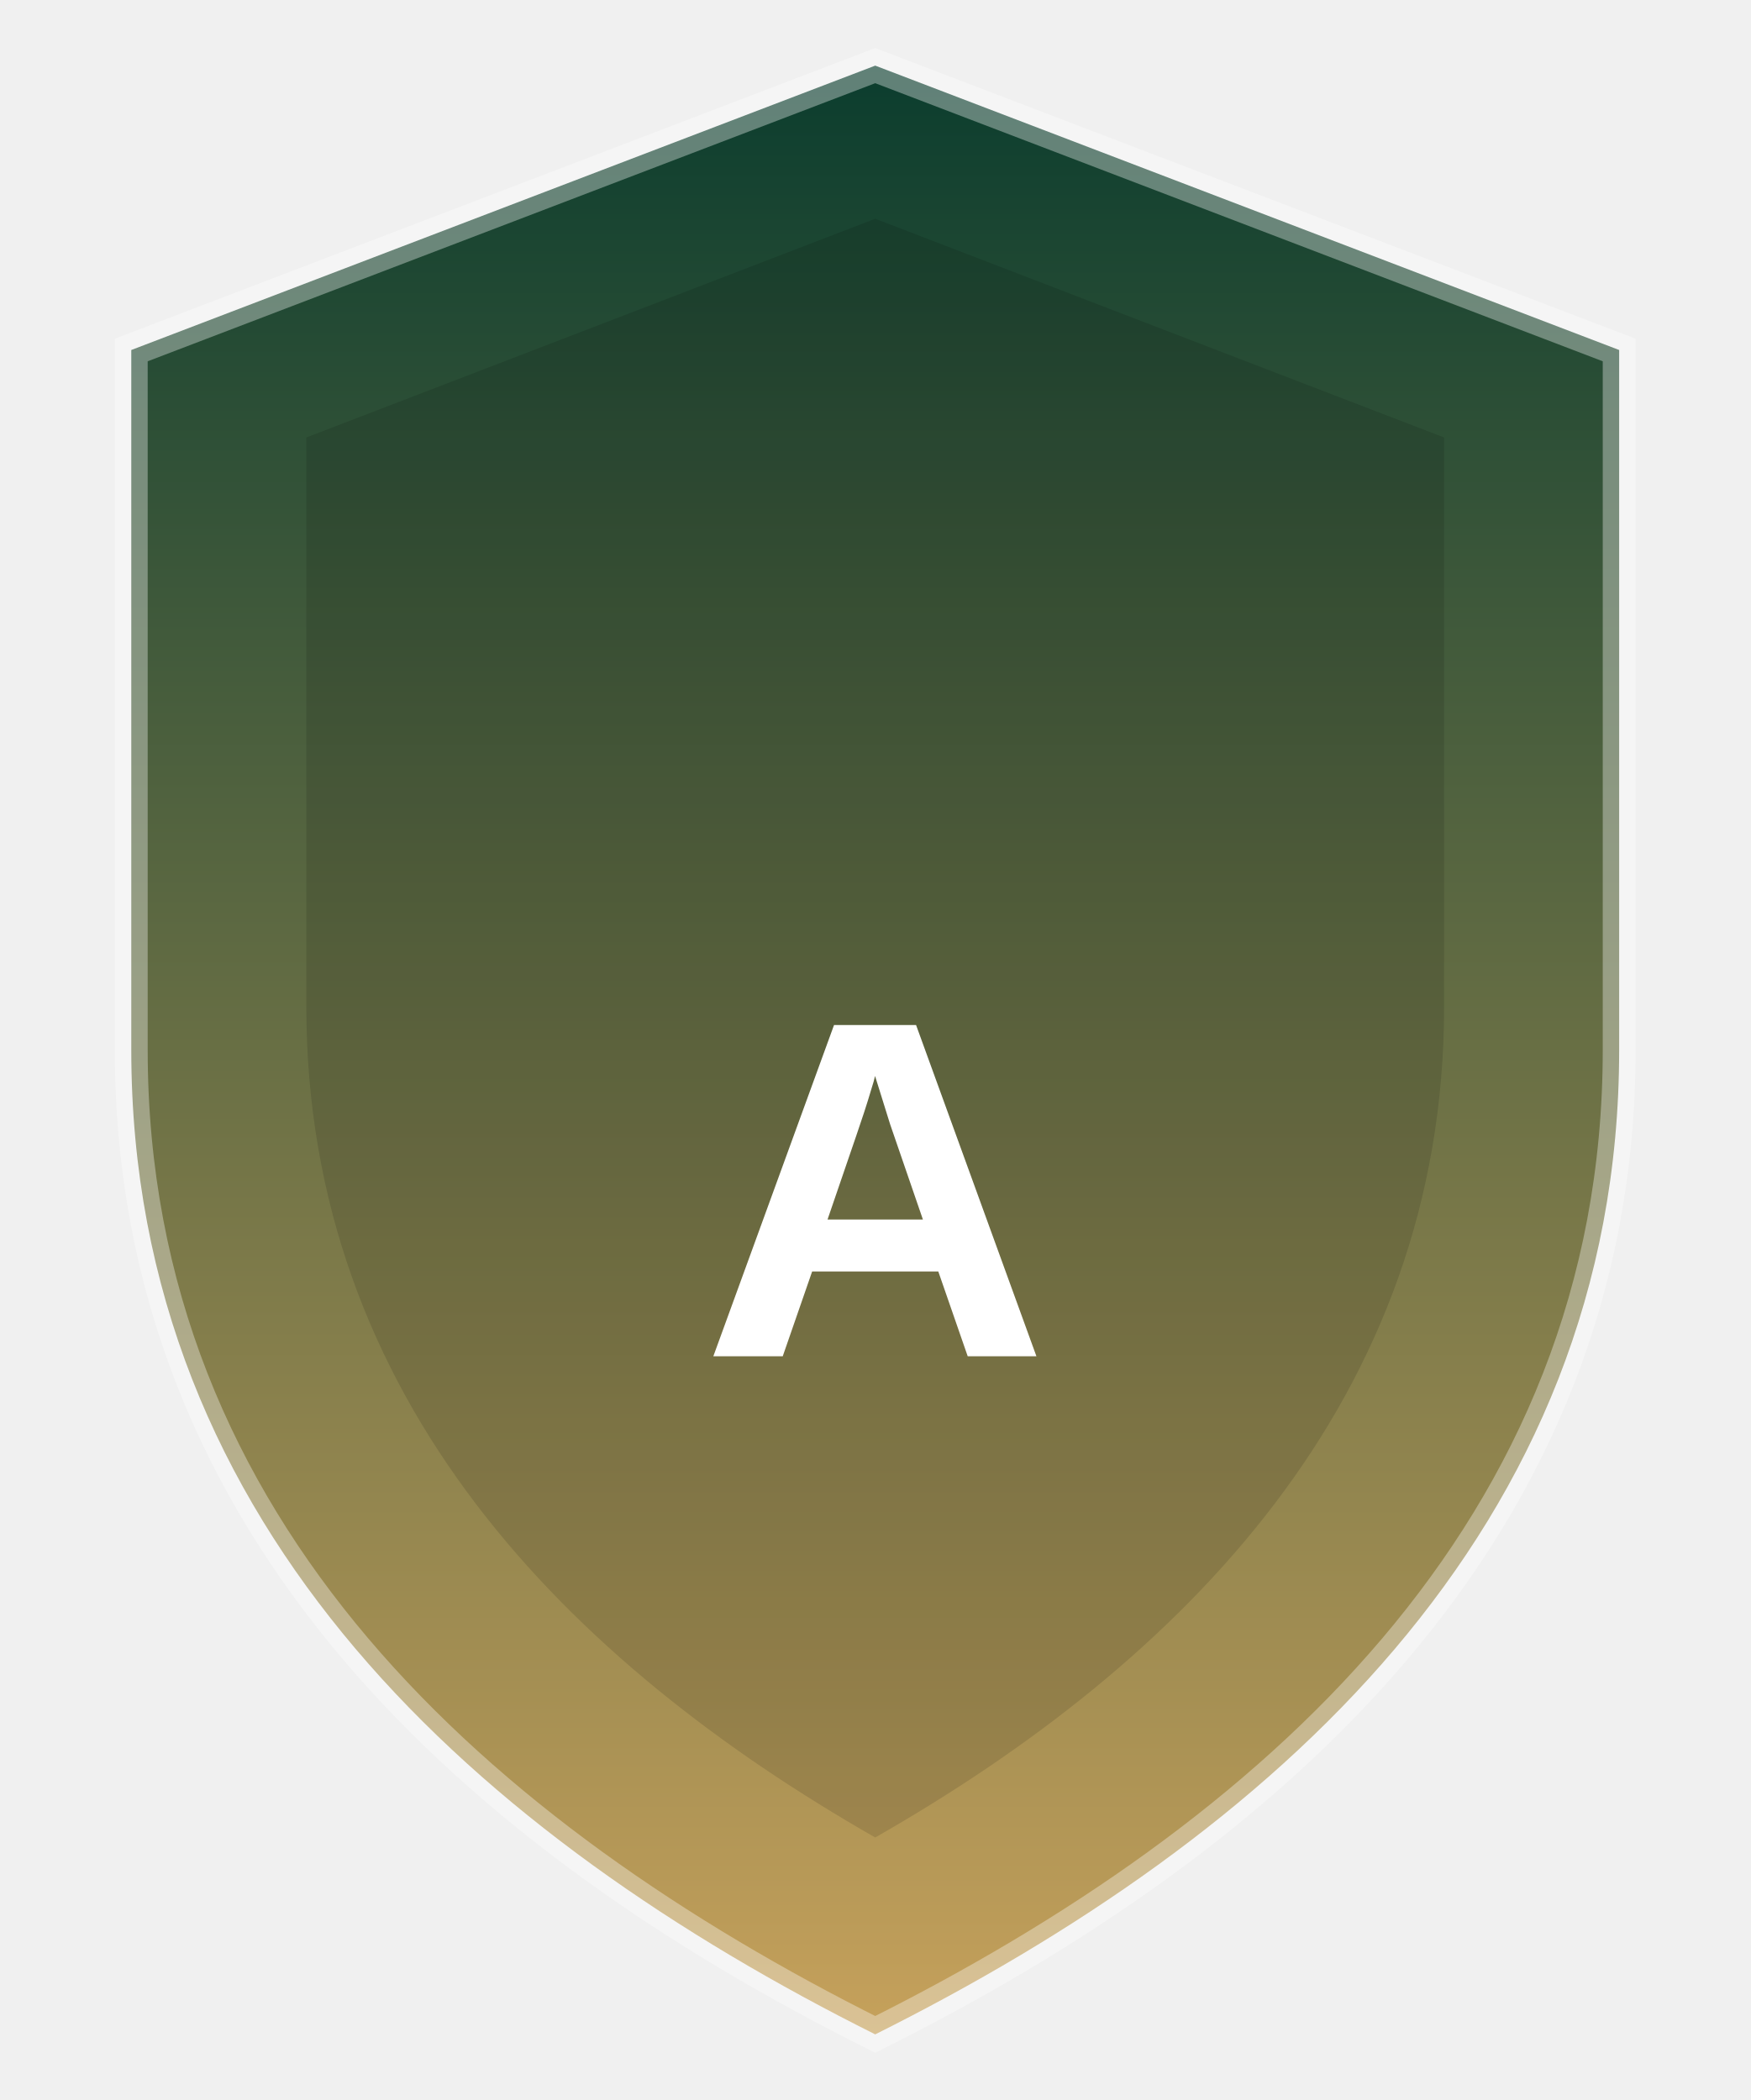
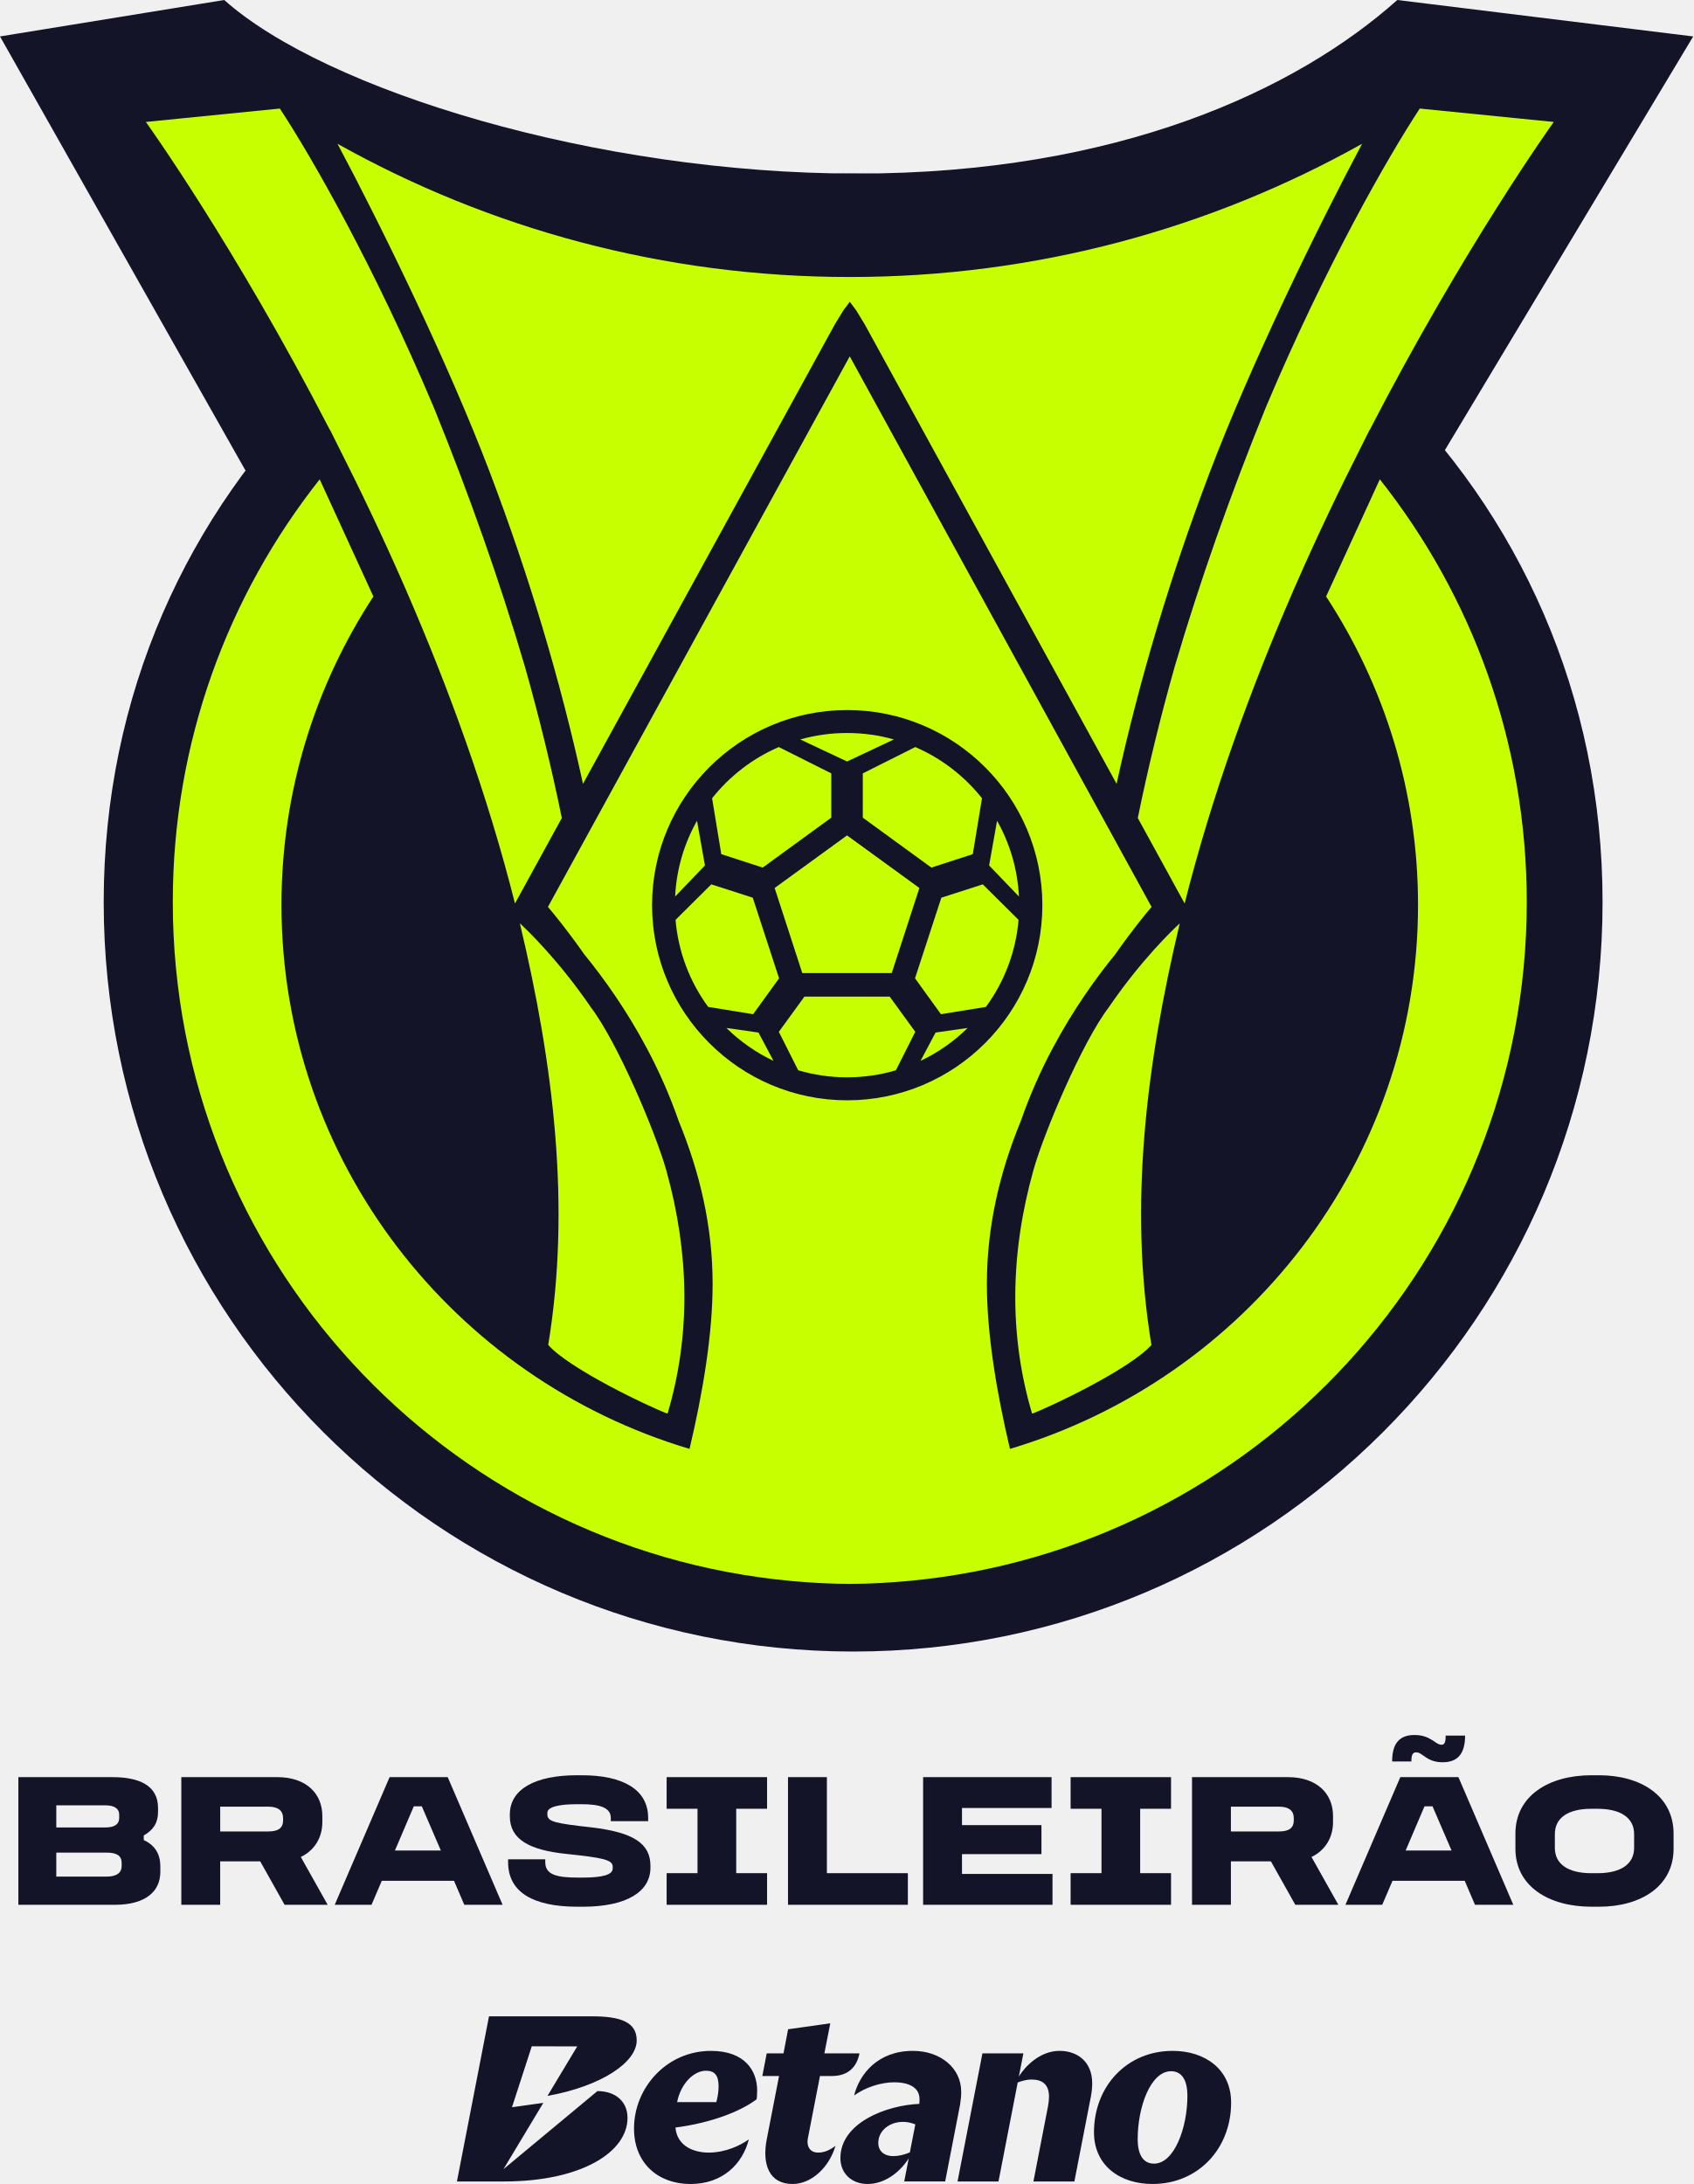
- <svg xmlns="http://www.w3.org/2000/svg" viewBox="0 0 80 96">
-   <defs>
-     <linearGradient id="g" x1="0" y1="0" x2="0" y2="1">
-       <stop offset="0" stop-color="#0b3d2e" />
-       <stop offset="1" stop-color="#c6a15b" />
-     </linearGradient>
-   </defs>
-   <path d="M40 3 L74 16 V48 C74 70 58 84 40 93 C22 84 6 70 6 48 V16 Z" fill="url(#g)" stroke="#ffffff" stroke-opacity="0.35" stroke-width="1.5" />
-   <path d="M40 10 L66 20 V46 C66 64 54 76 40 84 C26 76 14 64 14 46 V20 Z" fill="#000" opacity="0.12" />
-   <text x="40" y="62" text-anchor="middle" font-family="Arial,sans-serif" font-size="22" font-weight="800" fill="#fff">A</text>
+ <svg xmlns="http://www.w3.org/2000/svg" width="98.454mm" height="127mm" viewBox="0 0 98.454 127" version="1.1" id="svg1">
+   <defs id="defs1" />
+   <g id="layer1" transform="translate(-178.5938,-215.9)">
+     <path d="m 185.125,319.241 c 1.518,0 2.659,0.454 2.659,1.795 v 0.222 c 0,0.632 -0.266,1.053 -0.831,1.374 v 0.266 c 0.665,0.31 0.964,0.831 0.964,1.529 v 0.321 c 0,1.152 -0.875,1.917 -2.648,1.917 h -5.607 v -7.424 h 5.463 z m -3.258,2.925 h 2.859 c 0.465,0 0.798,-0.144 0.798,-0.554 v -0.188 c 0,-0.388 -0.332,-0.543 -0.798,-0.543 h -2.859 z m 0,2.859 h 2.914 c 0.554,0 0.886,-0.188 0.886,-0.62 v -0.177 c 0,-0.454 -0.332,-0.598 -0.886,-0.598 h -2.914 z" fill="white" id="path833" style="fill:#131428;fill-opacity:1;stroke-width:1.406" />
+     <path d="m 194.722,319.241 c 1.673,0 2.615,0.953 2.615,2.26 v 0.355 c 0,0.909 -0.465,1.651 -1.252,2.028 l 1.562,2.781 h -2.505 l -1.418,-2.526 h -2.327 v 2.526 h -2.26 v -7.424 h 5.584 z m -3.324,3.158 h 2.803 c 0.587,0 0.853,-0.211 0.853,-0.643 v -0.144 c 0,-0.399 -0.266,-0.654 -0.853,-0.654 h -2.803 z" fill="white" id="path835" style="fill:#131428;fill-opacity:1;stroke-width:1.406" />
+     <path d="m 204.627,319.241 3.191,7.424 h -2.227 l -0.598,-1.396 h -4.199 l -0.598,1.396 h -2.139 l 3.191,-7.424 h 3.379 z m -3.069,4.266 h 2.67 l -1.108,-2.571 h -0.465 z" fill="white" id="path837" style="fill:#131428;fill-opacity:1;stroke-width:1.406" />
+     <path d="m 212.415,319.131 c 2.338,0 3.867,0.787 3.867,2.482 v 0.188 h -2.172 v -0.188 c 0,-0.62 -0.676,-0.798 -1.706,-0.798 h -0.266 c -1.075,0 -1.717,0.166 -1.717,0.499 v 0.089 c 0,0.432 0.421,0.521 2.615,0.765 2.382,0.288 3.379,0.931 3.379,2.227 v 0.111 c 0,1.374 -1.341,2.271 -3.945,2.271 h -0.277 c -2.704,0 -4.055,-0.909 -4.055,-2.593 v -0.166 h 2.161 v 0.166 c 0,0.742 0.687,0.898 1.906,0.898 h 0.266 c 1.097,0 1.751,-0.144 1.751,-0.532 v -0.1 c 0,-0.41 -0.598,-0.521 -2.67,-0.742 -2.194,-0.222 -3.313,-0.853 -3.313,-2.194 v -0.1 c 0,-1.485 1.496,-2.283 3.9,-2.283 z" fill="white" id="path839" style="fill:#131428;fill-opacity:1;stroke-width:1.406" />
+     <path d="m 223.197,319.241 v 1.839 h -1.795 v 3.745 h 1.795 v 1.839 h -5.84 v -1.839 h 1.795 v -3.745 h -1.795 v -1.839 z" fill="white" id="path841" style="fill:#131428;fill-opacity:1;stroke-width:1.406" />
+     <path d="m 226.675,319.241 v 5.584 h 4.709 v 1.839 h -6.97 v -7.424 h 2.26 z" fill="white" id="path843" style="fill:#131428;fill-opacity:1;stroke-width:1.406" />
+     <path d="m 239.739,319.241 v 1.795 h -5.208 v 0.997 h 4.62 v 1.684 h -4.62 v 1.152 h 5.263 v 1.795 h -7.524 v -7.424 h 7.468 z" fill="white" id="path845" style="fill:#131428;fill-opacity:1;stroke-width:1.406" />
+     <path d="m 246.686,319.241 v 1.839 h -1.795 v 3.745 h 1.795 v 1.839 h -5.839 v -1.839 h 1.795 v -3.745 h -1.795 v -1.839 z" fill="white" id="path847" style="fill:#131428;fill-opacity:1;stroke-width:1.406" />
+     <path d="m 253.491,319.241 c 1.673,0 2.615,0.953 2.615,2.26 v 0.355 c 0,0.909 -0.465,1.651 -1.252,2.028 l 1.562,2.781 h -2.504 l -1.418,-2.526 h -2.327 v 2.526 h -2.261 v -7.424 z m -3.324,3.158 h 2.803 c 0.587,0 0.853,-0.211 0.853,-0.643 v -0.144 c 0,-0.399 -0.266,-0.654 -0.853,-0.654 h -2.803 z" fill="white" id="path849" style="fill:#131428;fill-opacity:1;stroke-width:1.406" />
+     <path d="m 263.397,319.241 3.191,7.424 h -2.227 l -0.598,-1.396 h -4.199 l -0.598,1.396 h -2.139 l 3.191,-7.424 h 3.379 z m -0.986,-1.884 c 0.177,0 0.244,-0.133 0.244,-0.532 h 1.13 c 0,1.03 -0.41,1.551 -1.307,1.551 -0.942,0 -1.152,-0.577 -1.54,-0.577 -0.211,0 -0.277,0.166 -0.277,0.532 h -1.119 c 0,-1.019 0.399,-1.54 1.296,-1.54 0.964,0 1.208,0.565 1.573,0.565 z m -2.083,6.15 h 2.67 l -1.108,-2.571 h -0.465 z" fill="white" id="path851" style="fill:#131428;fill-opacity:1;stroke-width:1.406" />
+     <path d="m 271.575,319.131 c 2.438,0 4.332,1.208 4.332,3.391 v 0.886 c 0,2.172 -1.895,3.368 -4.332,3.368 h -0.443 c -2.493,0 -4.421,-1.197 -4.421,-3.368 v -0.886 c 0,-2.183 1.928,-3.391 4.421,-3.391 z m -2.571,3.424 v 0.798 c 0,0.953 0.776,1.474 2.127,1.474 h 0.355 c 1.341,0 2.127,-0.521 2.127,-1.474 v -0.798 c 0,-0.953 -0.787,-1.474 -2.127,-1.474 h -0.355 c -1.352,0 -2.127,0.521 -2.127,1.474 z" fill="white" id="path853" style="fill:#131428;fill-opacity:1;stroke-width:1.406" />
+     <path d="m 219.939,335.159 c -2.599,0 -4.479,2.162 -4.479,4.513 0,2.03 1.412,3.228 3.281,3.228 1.869,0 3.031,-1.162 3.395,-2.594 -0.502,0.361 -1.365,0.768 -2.339,0.768 -0.832,0 -1.831,-0.356 -1.928,-1.457 2.091,-0.272 3.795,-0.942 4.722,-1.644 0.014,-0.117 0.029,-0.287 0.029,-0.506 0,-1.183 -0.741,-2.307 -2.682,-2.307 z m 0.307,2.979 h -2.279 c 0.205,-1.051 0.949,-1.825 1.68,-1.825 0.496,0 0.73,0.263 0.73,0.905 0,0.292 -0.043,0.599 -0.131,0.92 z m 26.531,-2.979 c -2.673,0 -4.571,2.074 -4.571,4.732 0,1.942 1.519,3.008 3.403,3.008 2.672,0 4.571,-2.074 4.571,-4.732 0,-1.942 -1.518,-3.008 -3.403,-3.008 z m -1.081,6.557 c -0.614,0 -0.949,-0.496 -0.949,-1.431 0,-1.855 0.745,-3.943 1.942,-3.943 0.613,0 0.949,0.496 0.949,1.431 0,1.855 -0.76,3.943 -1.942,3.943 z m -3.593,-4.673 c 0,0.234 -0.024,0.495 -0.078,0.774 l -0.959,4.936 H 238.684 l 0.845,-4.352 c 0.043,-0.219 0.061,-0.409 0.061,-0.584 0,-0.686 -0.365,-0.993 -1.022,-0.993 -0.263,0 -0.589,0.085 -0.798,0.175 l -1.117,5.754 h -2.381 l 1.447,-7.448 h 2.381 l -0.263,1.343 c 0.386,-0.619 1.247,-1.49 2.367,-1.49 1.037,0 1.898,0.628 1.898,1.884 z m -7.618,0.485 c 0,-1.343 -1.171,-2.369 -2.809,-2.369 -2.039,0 -3.104,1.342 -3.418,2.594 0.639,-0.466 1.55,-0.768 2.339,-0.768 0.735,0 1.464,0.239 1.464,0.979 0,0.073 0,0.16 -0.014,0.277 -1.879,0.076 -4.586,1.081 -4.586,3.154 0,0.862 0.623,1.504 1.587,1.504 0.964,0 1.859,-0.657 2.385,-1.49 l -0.261,1.343 h 2.381 l 0.869,-4.48 c 0.043,-0.263 0.064,-0.511 0.064,-0.745 z m -2.984,3.532 c -0.292,0.131 -0.667,0.219 -0.945,0.219 -0.599,0 -0.893,-0.33 -0.893,-0.768 0,-0.925 1.096,-1.512 2.154,-1.079 l -0.317,1.628 z m -5.353,0.014 c 0.317,0 0.625,-0.09 1.026,-0.392 -0.368,1.253 -1.395,2.218 -2.498,2.218 -1.353,0 -1.78,-1.138 -1.499,-2.594 l 0.717,-3.686 h -0.973 l 0.255,-1.315 h 0.976 l 0.268,-1.403 2.452,-0.345 -0.343,1.748 h 2.041 c -0.153,0.764 -0.628,1.315 -1.604,1.315 h -0.693 l -0.701,3.608 c -0.108,0.553 0.19,0.846 0.575,0.846 z m -11.066,-2.022 c 0,2.001 -2.693,3.701 -7.189,3.701 h -2.73 l 1.865,-9.603 h 5.994 c 1.689,0 2.594,0.348 2.594,1.402 0,1.262 -2.016,2.652 -5.188,3.226 l 1.73,-2.879 -2.643,-0.007 -1.151,3.545 1.823,-0.256 -2.318,3.857 5.463,-4.54 c 1.065,0 1.749,0.618 1.749,1.553 z" fill="white" id="path855" style="fill:#131428;fill-opacity:1;stroke-width:1.406" />
+     <path d="m 259.844,215.9 c -5.883,5.246 -16.255,10.094 -31.425,10.094 -15.17,0 -30.904,-4.848 -36.787,-10.094 l -13.038,2.119 14.275,25.244 69.394,-0.61 14.785,-24.634 z" fill="#131428" id="path857" style="stroke-width:1.406" />
+     <path d="m 271.778,268.36 c 0,24.067 -19.51,43.577 -43.577,43.577 -24.067,0 -43.577,-19.51 -43.577,-43.577 0,-24.067 19.51,-42.37 43.577,-42.37 24.067,0 43.577,18.303 43.577,42.37 z" fill="#131428" id="path859" style="stroke-width:1.406" />
+     <path fill-rule="evenodd" clip-rule="evenodd" d="m 208.538,268.438 2.724,-4.97 c -0.6,-2.938 -1.319,-5.886 -2.155,-8.834 -1.448,-4.919 -3.217,-9.949 -5.299,-15.066 -3.465,-8.215 -7.107,-14.567 -8.942,-17.356 l -7.792,0.779 c 0,0 5.17,7.188 10.697,17.901 l 0.007,-0.007 0.479,0.959 c 1.282,2.525 2.575,5.23 3.821,8.076 l 0.168,0.381 -0.002,0.002 c 2.447,5.634 4.697,11.795 6.294,18.135 z" fill="#c7ff00" id="path861" style="stroke-width:1.406" />
+     <path fill-rule="evenodd" clip-rule="evenodd" d="m 217.333,283.945 c -0.589,-2.109 -2.805,-7.396 -4.381,-9.468 0,-4.3e-4 0,-0.001 0,-0.002 -1.891,-2.763 -3.704,-4.491 -4.129,-4.882 1.967,8.255 2.972,16.481 1.648,24.514 1.21,1.383 5.876,3.606 6.93,3.994 0.01,-0.022 0.019,-0.044 0.031,-0.066 l -0.002,-0.001 c 1.315,-4.469 1.269,-9.205 -0.096,-14.088 z" fill="#c7ff00" id="path863" style="stroke-width:1.406" />
+     <path fill-rule="evenodd" clip-rule="evenodd" d="m 247.477,268.438 -2.724,-4.97 c 0.6,-2.938 1.319,-5.886 2.155,-8.834 1.448,-4.919 3.217,-9.949 5.299,-15.066 3.465,-8.215 7.107,-14.567 8.942,-17.356 l 7.792,0.779 c 0,0 -5.17,7.188 -10.697,17.901 l -0.007,-0.007 -0.479,0.959 c -1.282,2.525 -2.575,5.23 -3.821,8.076 l -0.168,0.381 0.002,0.002 c -2.448,5.634 -4.697,11.795 -6.294,18.135 z" fill="#c7ff00" id="path865" style="stroke-width:1.406" />
+     <path fill-rule="evenodd" clip-rule="evenodd" d="m 238.684,283.945 c 0.589,-2.109 2.805,-7.396 4.381,-9.468 0,-4.3e-4 0,-0.001 0,-0.002 1.891,-2.763 3.704,-4.491 4.129,-4.882 -1.967,8.255 -2.972,16.481 -1.648,24.514 -1.211,1.383 -5.876,3.606 -6.93,3.994 -0.01,-0.022 -0.019,-0.044 -0.031,-0.066 l 0.002,-0.001 c -1.315,-4.469 -1.269,-9.205 0.096,-14.088 z" fill="#c7ff00" id="path867" style="stroke-width:1.406" />
+     <path fill-rule="evenodd" clip-rule="evenodd" d="m 228.006,232.008 c -10.817,0 -20.976,-2.813 -29.788,-7.747 2.622,4.929 6.474,12.828 8.867,19.13 2.278,6 4.088,12.06 5.408,18.088 l 14.648,-26.723 0.499,-0.818 0.367,-0.489 0.367,0.489 0.498,0.818 14.648,26.723 c 1.32,-6.027 3.13,-12.088 5.408,-18.088 2.392,-6.302 6.245,-14.201 8.867,-19.13 -8.811,4.934 -18.971,7.747 -29.788,7.747 z" fill="#c7ff00" id="path869" style="stroke-width:1.406" />
+     <path fill-rule="evenodd" clip-rule="evenodd" d="m 258.825,243.774 -3.122,6.812 c 3.38,5.167 5.345,11.326 5.345,17.932 0,14.915 -10.018,27.551 -23.728,31.635 -0.754,-3.188 -1.342,-6.62 -1.342,-9.591 0,-3.341 0.744,-6.482 1.967,-9.459 0.555,-1.596 1.208,-3.03 1.872,-4.273 1.187,-2.225 2.496,-4.054 3.62,-5.43 1.015,-1.447 1.796,-2.388 2.117,-2.762 l -17.452,-31.838 v -0.002 l -0.036,-0.064 -0.061,-0.111 -8.1e-4,0.002 -9.6e-4,-0.002 -0.061,0.111 -0.036,0.064 v 0.002 l -17.452,31.838 c 0.321,0.374 1.101,1.315 2.117,2.762 1.124,1.377 2.433,3.205 3.62,5.43 0.664,1.244 1.317,2.677 1.872,4.273 1.223,2.977 1.967,6.118 1.967,9.459 0,2.97 -0.587,6.403 -1.342,9.591 -13.71,-4.084 -23.728,-16.719 -23.728,-31.635 0,-6.606 1.965,-12.765 5.345,-17.932 l -3.122,-6.812 c -5.345,6.757 -8.542,15.291 -8.542,24.575 0,20.647 15.78,37.607 35.937,39.483 0.075,0.007 0.151,0.014 0.226,0.019 0.21,0.019 0.42,0.036 0.631,0.051 0.237,0.017 0.474,0.032 0.712,0.045 0.114,0.007 0.228,0.01 0.342,0.017 0.202,0.01 0.405,0.017 0.609,0.024 0.099,0.002 0.198,0.007 0.297,0.007 0.17,0.005 0.341,0.005 0.513,0.007 v 0.002 c 0.033,0 0.065,-10e-4 0.098,-10e-4 0.033,0 0.065,10e-4 0.098,10e-4 v -0.002 c 0.171,-10e-4 0.342,-0.002 0.513,-0.007 0.099,-0.002 0.198,-0.005 0.297,-0.007 0.203,-0.007 0.406,-0.014 0.609,-0.024 0.114,-0.005 0.228,-0.01 0.342,-0.017 0.237,-0.012 0.475,-0.028 0.711,-0.045 0.211,-0.014 0.421,-0.033 0.631,-0.051 0.075,-0.007 0.151,-0.012 0.226,-0.019 20.157,-1.876 35.937,-18.835 35.937,-39.483 0,-9.284 -3.197,-17.818 -8.542,-24.575 z m -30.968,36.109 c -6.256,0 -11.347,-5.09 -11.347,-11.347 0,-6.257 5.09,-11.347 11.347,-11.347 6.257,0 11.347,5.09 11.347,11.347 0,6.256 -5.09,11.347 -11.347,11.347 z" fill="#c7ff00" id="path871" style="stroke-width:1.406" />
+     <path d="m 227.846,264.479 -4.209,3.058 1.607,4.948 h 5.202 l 1.608,-4.948 z" fill="#c7ff00" id="path873" style="stroke-width:1.406" />
+     <path d="m 219.584,266.226 -0.462,-2.599 c -0.741,1.314 -1.194,2.812 -1.272,4.408 z" fill="#c7ff00" id="path875" style="stroke-width:1.406" />
+     <path d="m 222.697,275.943 -1.865,-0.266 c 0.796,0.781 1.72,1.431 2.74,1.913 l -0.875,-1.647 z" fill="#c7ff00" id="path877" style="stroke-width:1.406" />
+     <path d="m 230.57,258.899 c -0.862,-0.243 -1.771,-0.374 -2.71,-0.375 -0.005,0 -0.007,0 -0.012,0 -0.005,0 -0.007,0 -0.012,0 -0.939,0.001 -1.849,0.132 -2.71,0.375 l 2.71,1.275 v 0.007 l 0.005,0.002 0.007,-0.002 0.007,0.002 0.005,-0.002 v -0.007 z" fill="#c7ff00" id="path879" style="stroke-width:1.406" />
+     <path d="m 220,262.32 0.534,3.249 2.409,0.781 3.987,-2.903 v -2.575 l -3.051,-1.531 c -1.528,0.66 -2.858,1.69 -3.878,2.977 z" fill="#c7ff00" id="path881" style="stroke-width:1.406" />
+     <path d="m 219.954,267.325 -2.08,2.066 c 0.16,1.884 0.841,3.62 1.899,5.061 l 2.614,0.424 1.508,-2.087 -1.531,-4.688 z" fill="#c7ff00" id="path883" style="stroke-width:1.406" />
+     <path d="m 231.815,275.901 -1.488,-2.049 h -2.479 -2.479 l -1.488,2.049 1.125,2.236 c 0.897,0.265 1.846,0.408 2.829,0.41 0.005,0 0.007,0 0.012,0 0.005,0 0.007,0 0.012,0 0.983,-10e-4 1.932,-0.145 2.829,-0.41 l 1.125,-2.236 z" fill="#c7ff00" id="path885" style="stroke-width:1.406" />
+     <path d="m 236.108,266.226 0.462,-2.599 c 0.741,1.314 1.194,2.812 1.272,4.408 z" fill="#c7ff00" id="path887" style="stroke-width:1.406" />
+     <path d="m 232.995,275.943 1.865,-0.267 c -0.795,0.781 -1.72,1.431 -2.74,1.913 l 0.875,-1.647 z" fill="#c7ff00" id="path889" style="stroke-width:1.406" />
+     <path d="m 235.693,262.32 -0.534,3.249 -2.409,0.781 -3.987,-2.903 v -2.575 l 3.051,-1.531 c 1.528,0.66 2.858,1.69 3.879,2.977 z" fill="#c7ff00" id="path891" style="stroke-width:1.406" />
+     <path d="m 235.74,267.325 2.08,2.066 c -0.16,1.884 -0.841,3.62 -1.899,5.061 l -2.614,0.424 -1.508,-2.087 1.531,-4.688 z" fill="#c7ff00" id="path893" style="stroke-width:1.406" />
+   </g>
</svg>
